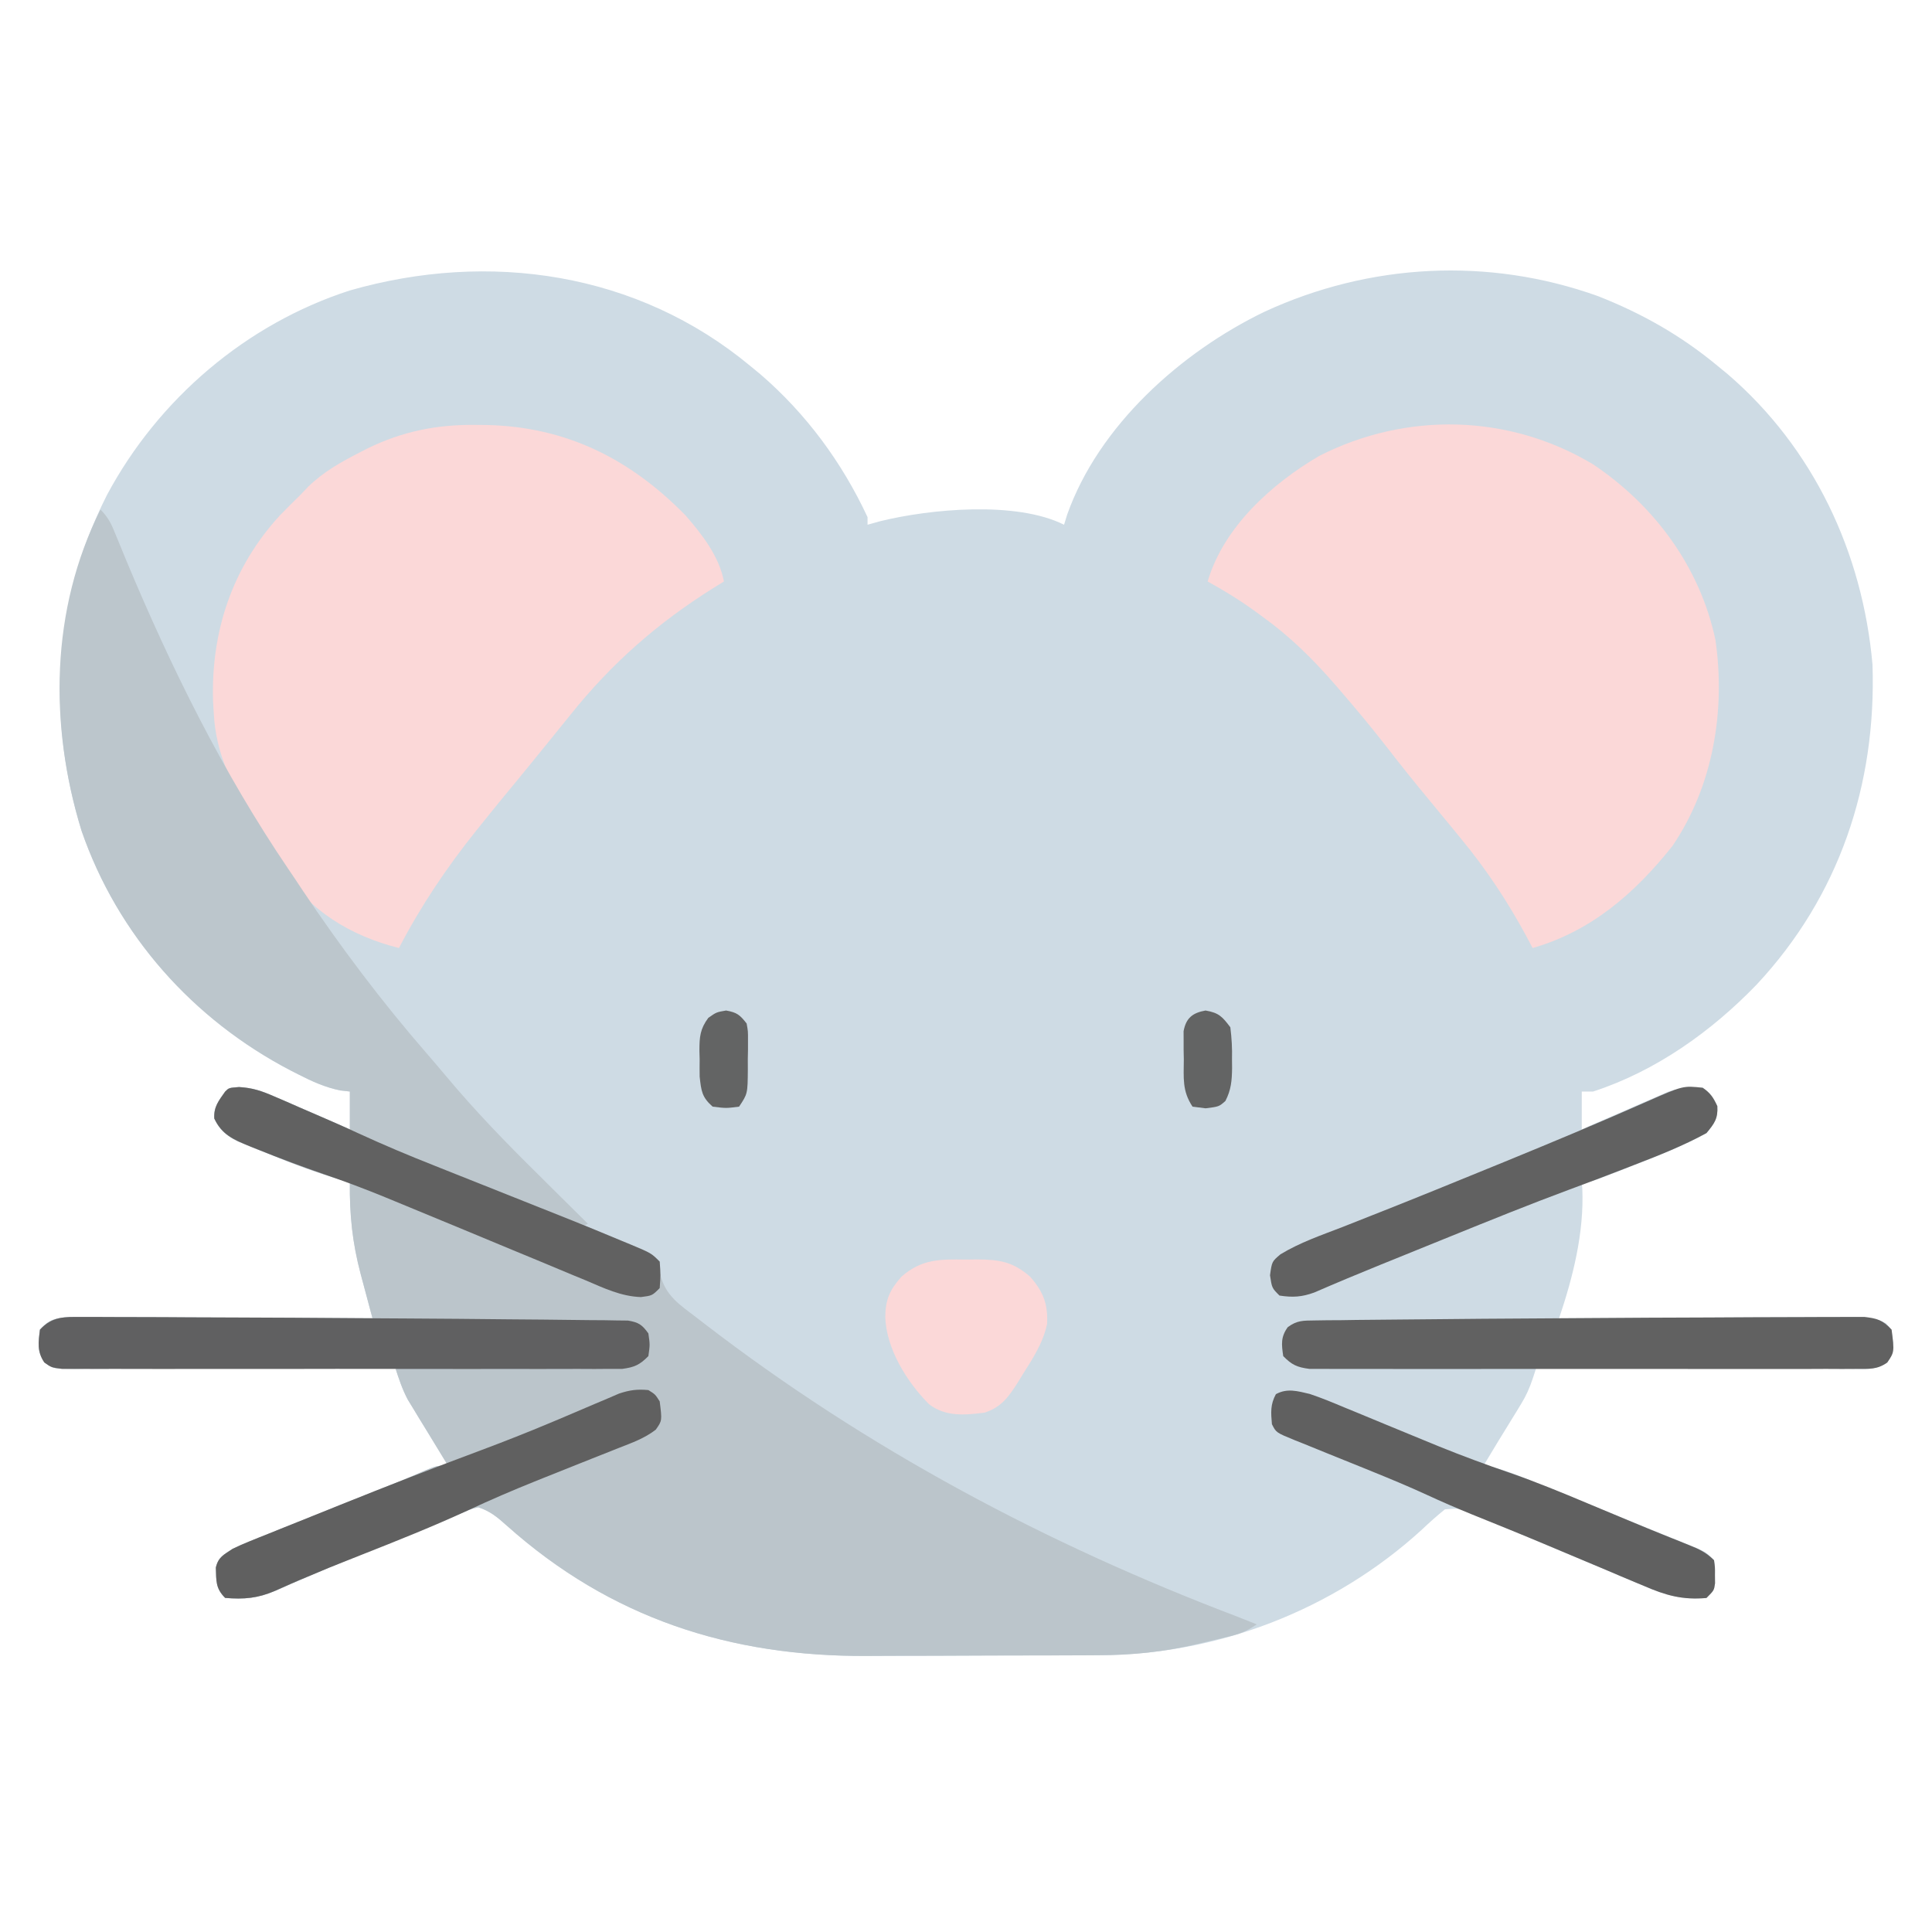
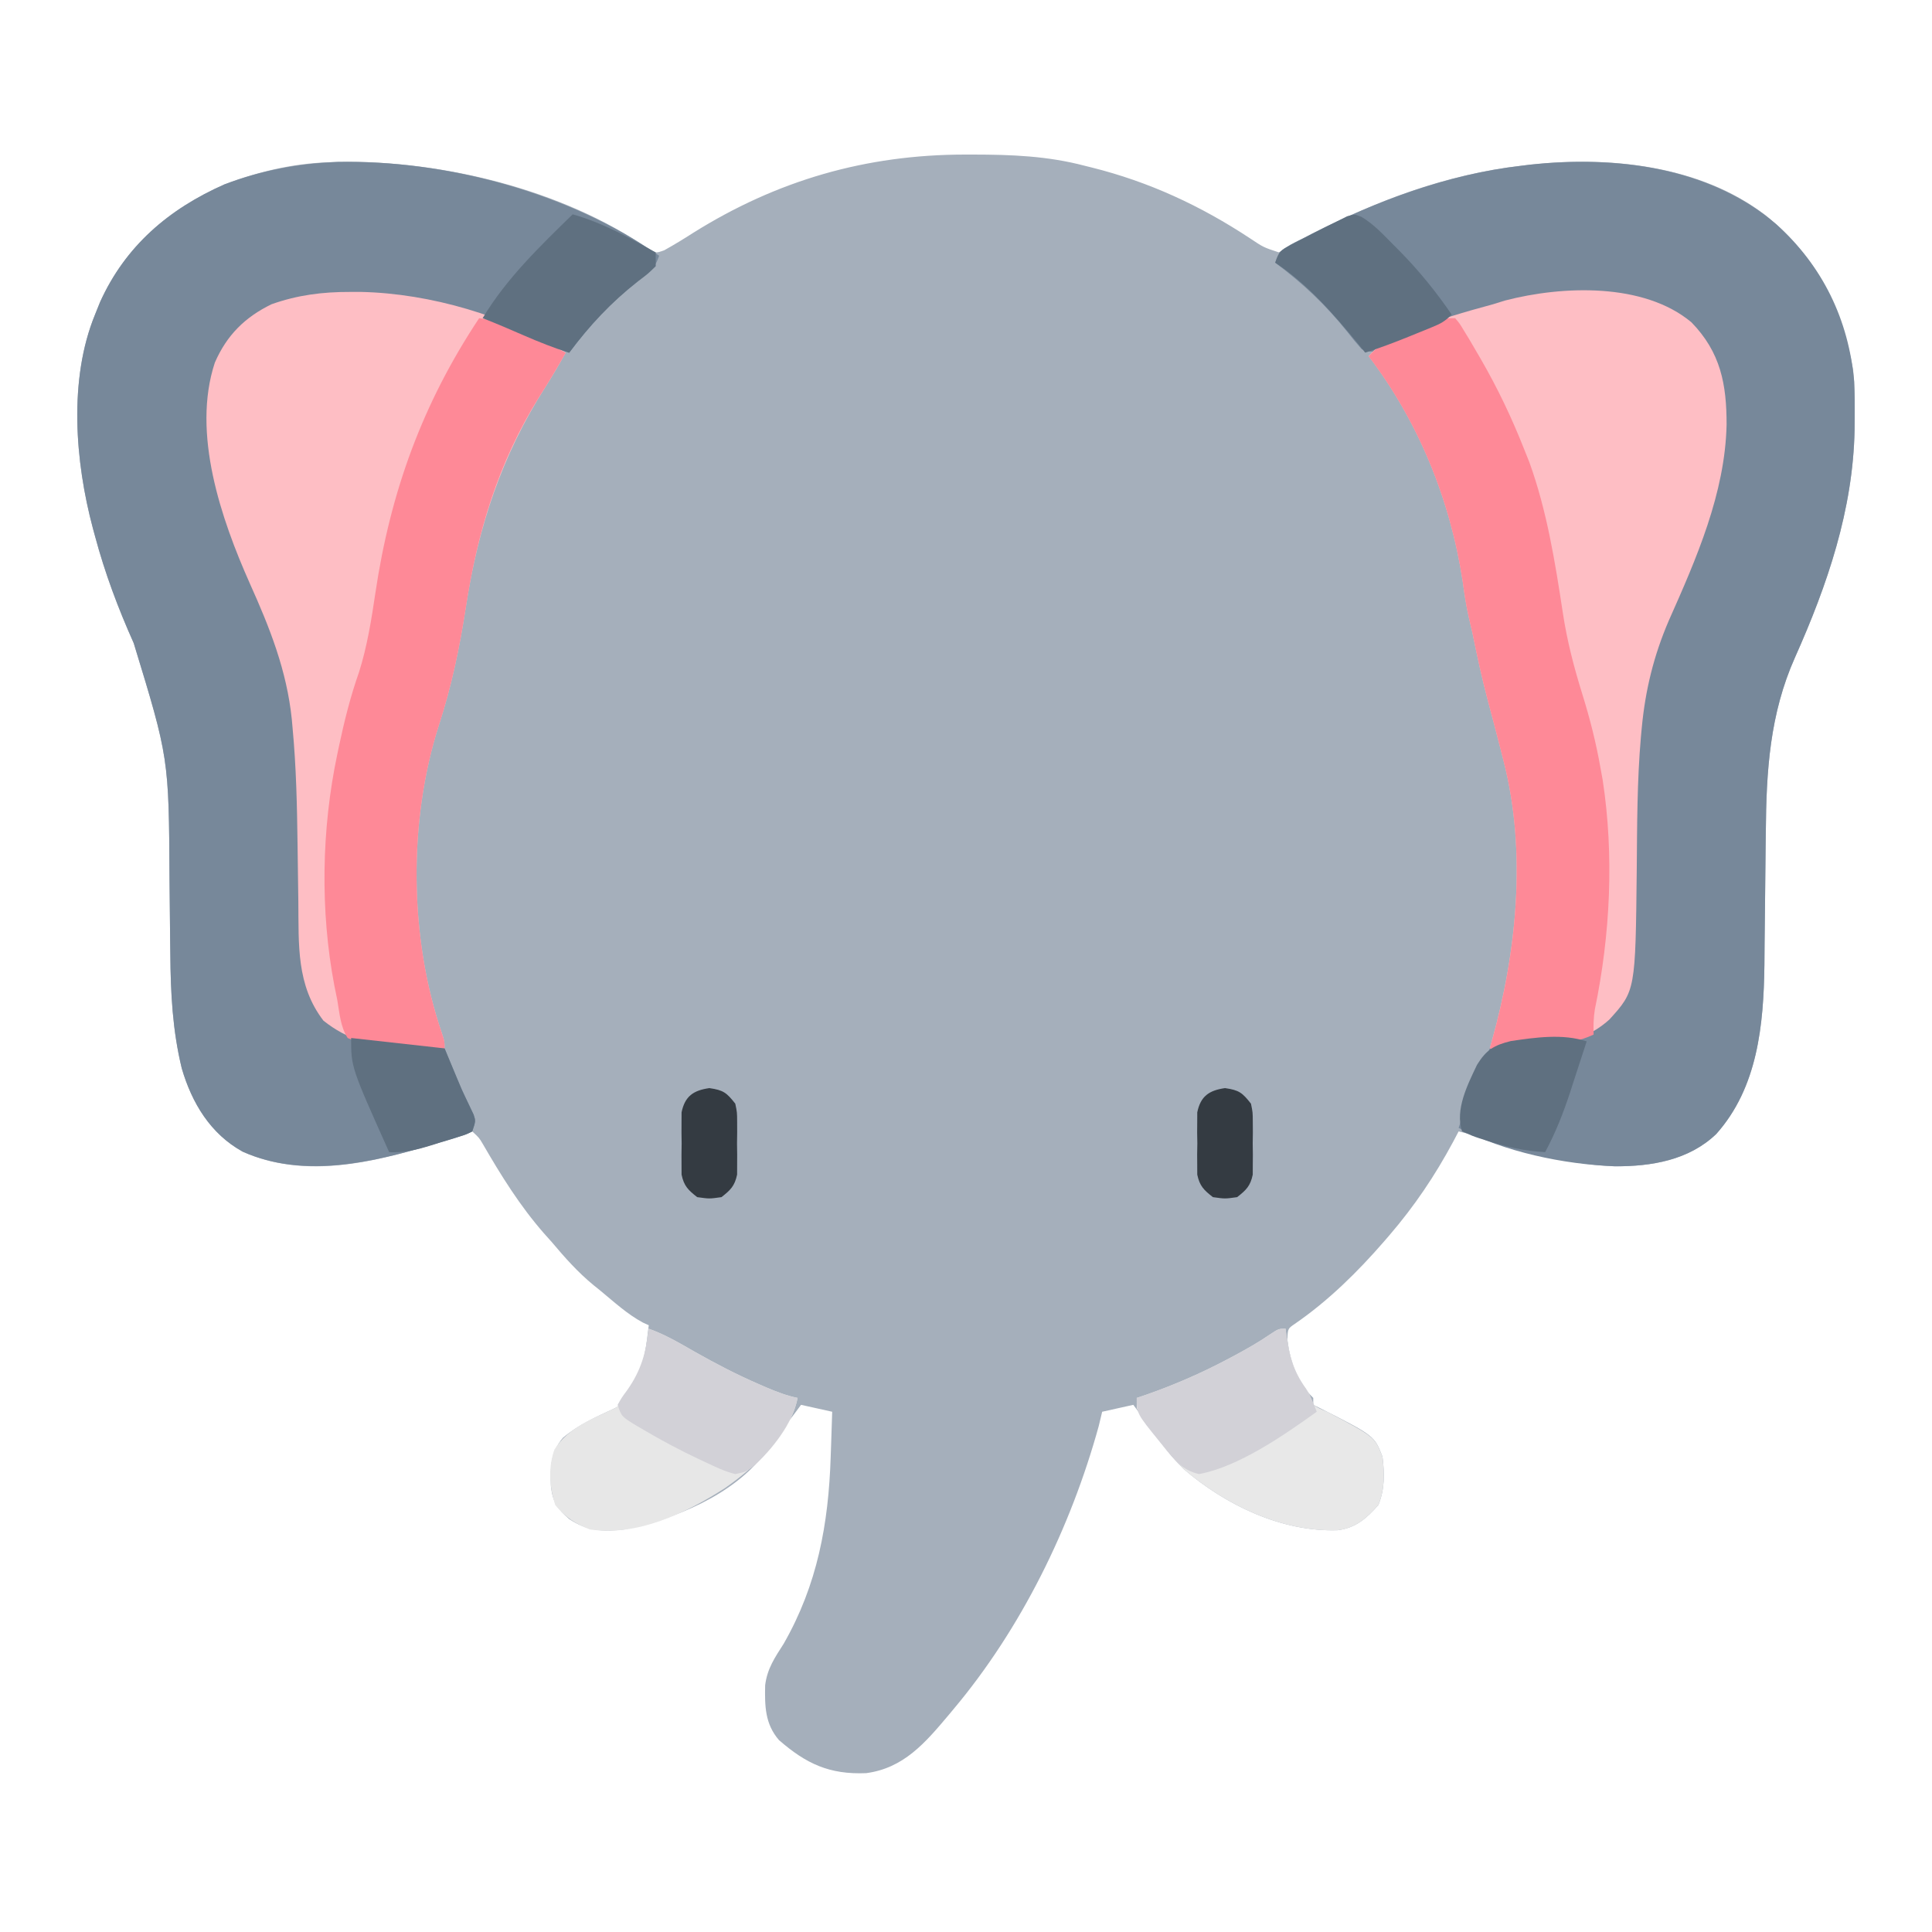
<svg xmlns="http://www.w3.org/2000/svg" width="50" height="50" viewBox="0 0 50 50" fill="none">
-   <path d="M19.42 9.473C19.505 9.542 19.589 9.611 19.675 9.683C20.862 10.704 21.792 11.967 22.452 13.384C22.452 13.449 22.452 13.514 22.452 13.58C22.561 13.55 22.67 13.52 22.782 13.488C24.069 13.172 26.295 12.959 27.538 13.58C27.564 13.495 27.59 13.409 27.617 13.321C28.436 11.011 30.565 9.112 32.723 8.069C35.448 6.809 38.522 6.649 41.354 7.663C42.498 8.113 43.509 8.685 44.456 9.473C44.541 9.542 44.625 9.611 44.712 9.683C46.934 11.594 48.204 14.301 48.46 17.198C48.564 20.308 47.598 23.193 45.463 25.48C44.291 26.696 42.848 27.723 41.229 28.249C41.132 28.249 41.035 28.249 40.936 28.249C40.936 28.572 40.936 28.895 40.936 29.227C41.01 29.195 41.084 29.162 41.16 29.128C41.436 29.007 41.713 28.887 41.99 28.768C42.168 28.69 42.346 28.612 42.523 28.534C42.636 28.485 42.749 28.437 42.865 28.387C42.968 28.342 43.072 28.297 43.178 28.25C43.496 28.146 43.734 28.124 44.065 28.151C44.269 28.292 44.34 28.405 44.444 28.628C44.463 28.951 44.368 29.076 44.163 29.325C43.538 29.668 42.883 29.924 42.219 30.181C42.117 30.221 42.015 30.261 41.91 30.303C41.156 30.596 41.156 30.596 40.936 30.596C40.94 30.652 40.945 30.709 40.95 30.766C40.998 31.903 40.71 33.046 40.349 34.117C40.451 34.116 40.553 34.116 40.658 34.115C41.62 34.109 42.581 34.105 43.542 34.102C44.036 34.1 44.53 34.098 45.025 34.095C45.502 34.092 45.978 34.09 46.455 34.089C46.637 34.089 46.819 34.087 47.001 34.086C47.256 34.084 47.511 34.084 47.765 34.084C47.879 34.082 47.879 34.082 47.994 34.08C48.304 34.082 48.529 34.099 48.807 34.244C48.955 34.41 48.955 34.41 48.998 34.753C48.955 35.095 48.955 35.095 48.829 35.261C48.535 35.485 48.167 35.426 47.812 35.422C47.725 35.422 47.638 35.422 47.548 35.422C47.261 35.422 46.974 35.419 46.686 35.417C46.487 35.416 46.288 35.416 46.089 35.416C45.565 35.414 45.04 35.412 44.516 35.408C43.981 35.405 43.446 35.404 42.911 35.403C41.862 35.399 40.812 35.394 39.762 35.388C39.717 35.528 39.717 35.528 39.67 35.669C39.586 35.919 39.502 36.114 39.365 36.336C39.328 36.398 39.29 36.46 39.251 36.524C39.212 36.587 39.173 36.65 39.133 36.715C39.094 36.778 39.055 36.841 39.016 36.906C38.941 37.029 38.865 37.151 38.79 37.273C38.656 37.492 38.524 37.711 38.393 37.931C38.455 37.94 38.517 37.949 38.581 37.958C39.001 38.057 39.388 38.221 39.787 38.385C39.875 38.42 39.962 38.456 40.053 38.493C40.333 38.606 40.613 38.721 40.893 38.836C41.079 38.911 41.264 38.987 41.45 39.062C41.888 39.24 42.325 39.419 42.761 39.598C42.966 39.681 43.17 39.764 43.375 39.847C43.481 39.89 43.586 39.933 43.695 39.977C43.783 40.012 43.871 40.048 43.961 40.084C44.163 40.18 44.163 40.18 44.359 40.376C44.385 40.559 44.385 40.559 44.383 40.767C44.384 40.836 44.384 40.904 44.385 40.975C44.359 41.158 44.359 41.158 44.163 41.354C43.541 41.41 43.105 41.285 42.539 41.039C42.46 41.006 42.382 40.974 42.301 40.94C42.135 40.87 41.969 40.8 41.803 40.729C41.546 40.62 41.288 40.512 41.029 40.404C40.42 40.15 39.812 39.893 39.204 39.635C38.928 39.518 38.651 39.403 38.375 39.288C38.3 39.255 38.224 39.222 38.147 39.188C37.781 39.032 37.781 39.032 37.394 39.062C37.182 39.233 36.983 39.411 36.785 39.599C34.52 41.664 31.5 42.832 28.437 42.836C28.356 42.837 28.275 42.837 28.192 42.838C27.926 42.839 27.66 42.84 27.395 42.84C27.303 42.841 27.211 42.841 27.116 42.841C26.63 42.843 26.143 42.844 25.657 42.844C25.159 42.845 24.662 42.847 24.165 42.85C23.778 42.852 23.391 42.852 23.004 42.852C22.821 42.853 22.638 42.853 22.455 42.855C18.895 42.878 15.798 41.875 13.12 39.486C12.874 39.267 12.695 39.112 12.379 39.007C12.192 39.051 12.192 39.051 11.995 39.137C11.918 39.168 11.841 39.2 11.762 39.231C11.679 39.266 11.596 39.301 11.51 39.337C11.423 39.372 11.337 39.407 11.247 39.444C10.968 39.558 10.689 39.674 10.411 39.789C10.228 39.864 10.046 39.939 9.863 40.013C9.683 40.087 9.502 40.161 9.322 40.235C9.233 40.272 9.144 40.308 9.052 40.346C8.631 40.519 8.212 40.694 7.794 40.877C7.72 40.909 7.646 40.941 7.569 40.974C7.432 41.033 7.296 41.093 7.16 41.155C6.688 41.358 6.331 41.396 5.827 41.354C5.574 41.101 5.6 40.913 5.586 40.569C5.65 40.293 5.79 40.237 6.022 40.082C6.172 40.011 6.324 39.945 6.478 39.883C6.567 39.847 6.657 39.811 6.75 39.773C6.894 39.716 6.894 39.716 7.042 39.658C7.191 39.597 7.191 39.597 7.344 39.536C7.663 39.408 7.983 39.281 8.302 39.153C8.62 39.026 8.938 38.898 9.257 38.771C9.454 38.691 9.652 38.612 9.85 38.533C9.941 38.497 10.032 38.461 10.125 38.423C10.21 38.39 10.295 38.356 10.383 38.321C10.593 38.235 10.801 38.144 11.009 38.051C11.303 37.931 11.303 37.931 11.597 37.931C11.562 37.875 11.527 37.819 11.492 37.761C11.335 37.504 11.178 37.247 11.022 36.99C10.941 36.857 10.941 36.857 10.857 36.722C10.779 36.592 10.779 36.592 10.699 36.46C10.627 36.342 10.627 36.342 10.553 36.221C10.41 35.951 10.321 35.679 10.227 35.388C10.117 35.389 10.006 35.39 9.892 35.39C8.848 35.396 7.805 35.401 6.762 35.404C6.225 35.405 5.689 35.407 5.152 35.41C4.635 35.414 4.117 35.415 3.6 35.416C3.402 35.417 3.205 35.418 3.007 35.419C2.731 35.421 2.454 35.422 2.178 35.422C2.055 35.423 2.055 35.423 1.929 35.425C1.372 35.422 1.372 35.422 1.161 35.261C0.95 34.983 0.993 34.745 1.034 34.41C1.274 34.142 1.424 34.117 1.785 34.082C1.931 34.081 2.078 34.082 2.224 34.084C2.344 34.084 2.344 34.084 2.467 34.084C2.732 34.084 2.996 34.086 3.261 34.088C3.445 34.089 3.628 34.089 3.812 34.09C4.295 34.091 4.778 34.093 5.261 34.097C5.754 34.1 6.247 34.101 6.74 34.103C7.707 34.106 8.674 34.111 9.641 34.117C9.626 34.064 9.612 34.011 9.597 33.956C9.532 33.712 9.467 33.468 9.402 33.225C9.38 33.141 9.357 33.057 9.334 32.971C9.119 32.162 9.044 31.432 9.054 30.596C8.996 30.58 8.939 30.564 8.879 30.548C8.221 30.358 7.591 30.123 6.957 29.863C6.862 29.825 6.766 29.787 6.667 29.747C6.575 29.71 6.484 29.672 6.389 29.634C6.307 29.6 6.224 29.567 6.14 29.532C5.854 29.387 5.681 29.237 5.545 28.946C5.528 28.646 5.657 28.49 5.827 28.249C5.924 28.151 5.924 28.151 6.185 28.131C6.548 28.154 6.793 28.242 7.125 28.387C7.237 28.435 7.35 28.484 7.467 28.534C7.583 28.585 7.699 28.637 7.819 28.689C7.939 28.741 8.059 28.793 8.179 28.845C8.471 28.971 8.762 29.099 9.054 29.227C9.054 28.904 9.054 28.582 9.054 28.249C8.972 28.24 8.891 28.231 8.807 28.222C8.413 28.14 8.082 27.991 7.727 27.809C7.659 27.774 7.591 27.74 7.52 27.704C4.996 26.388 3.045 24.203 2.11 21.502C1.21 18.578 1.379 15.543 2.773 12.801C4.101 10.323 6.376 8.381 9.054 7.517C12.657 6.484 16.497 7.043 19.42 9.473Z" fill="#CEDBE4" />
-   <path d="M6.188 28.133C6.536 28.154 6.768 28.232 7.087 28.371C7.195 28.417 7.303 28.463 7.414 28.511C7.526 28.56 7.637 28.609 7.752 28.66C7.862 28.707 7.971 28.754 8.084 28.803C8.489 28.978 8.893 29.154 9.294 29.339C9.935 29.634 10.583 29.906 11.239 30.165C11.393 30.227 11.393 30.227 11.55 30.289C11.875 30.419 12.2 30.548 12.526 30.677C14.966 31.646 14.966 31.646 16.092 32.114C16.17 32.146 16.247 32.178 16.327 32.211C16.855 32.432 16.855 32.432 17.073 32.651C17.076 32.802 17.076 32.802 17.079 32.957C17.221 33.542 17.584 33.76 18.051 34.118C18.141 34.187 18.141 34.187 18.232 34.258C22.439 37.494 27.081 39.965 32.036 41.844C32.199 41.908 32.362 41.974 32.525 42.039C32.252 42.222 32.096 42.283 31.785 42.358C31.697 42.379 31.609 42.4 31.519 42.421C31.427 42.442 31.336 42.464 31.242 42.486C31.152 42.507 31.063 42.529 30.971 42.551C30.127 42.75 29.305 42.836 28.437 42.837C28.356 42.838 28.275 42.838 28.192 42.839C27.926 42.84 27.66 42.841 27.395 42.842C27.303 42.842 27.211 42.842 27.116 42.842C26.63 42.844 26.143 42.845 25.657 42.845C25.159 42.846 24.662 42.848 24.165 42.851C23.778 42.853 23.391 42.853 23.004 42.853C22.821 42.854 22.638 42.854 22.455 42.856C18.895 42.879 15.798 41.876 13.12 39.487C12.874 39.268 12.695 39.113 12.379 39.008C12.192 39.052 12.192 39.052 11.995 39.138C11.918 39.169 11.841 39.201 11.762 39.233C11.679 39.267 11.596 39.302 11.51 39.338C11.423 39.373 11.337 39.409 11.247 39.445C10.968 39.559 10.689 39.675 10.411 39.79C10.228 39.865 10.046 39.94 9.863 40.014C9.683 40.088 9.502 40.162 9.322 40.236C9.233 40.273 9.144 40.309 9.052 40.347C8.631 40.52 8.212 40.695 7.794 40.878C7.72 40.91 7.646 40.942 7.569 40.975C7.432 41.034 7.296 41.095 7.16 41.156C6.688 41.359 6.331 41.397 5.827 41.355C5.574 41.102 5.6 40.914 5.586 40.57C5.65 40.294 5.79 40.238 6.022 40.084C6.172 40.012 6.324 39.946 6.478 39.884C6.567 39.848 6.657 39.812 6.75 39.775C6.846 39.736 6.942 39.698 7.042 39.659C7.142 39.619 7.241 39.578 7.344 39.537C7.663 39.409 7.983 39.282 8.302 39.154C8.62 39.027 8.938 38.899 9.257 38.772C9.454 38.693 9.652 38.613 9.85 38.534C9.941 38.498 10.032 38.462 10.125 38.425C10.21 38.391 10.295 38.357 10.383 38.322C10.593 38.236 10.801 38.145 11.009 38.052C11.303 37.932 11.303 37.932 11.597 37.932C11.562 37.876 11.527 37.82 11.492 37.762C11.335 37.505 11.178 37.248 11.022 36.991C10.968 36.902 10.913 36.814 10.857 36.723C10.805 36.637 10.753 36.55 10.699 36.461C10.627 36.343 10.627 36.343 10.553 36.222C10.41 35.952 10.321 35.68 10.227 35.389C10.117 35.39 10.006 35.391 9.892 35.391C8.848 35.397 7.805 35.402 6.762 35.404C6.225 35.406 5.689 35.408 5.152 35.411C4.635 35.415 4.117 35.416 3.6 35.417C3.402 35.418 3.205 35.419 3.007 35.42C2.731 35.422 2.454 35.423 2.178 35.423C2.055 35.424 2.055 35.424 1.929 35.426C1.372 35.423 1.372 35.423 1.161 35.262C0.95 34.984 0.993 34.746 1.034 34.411C1.274 34.143 1.424 34.118 1.785 34.083C1.931 34.082 2.078 34.083 2.224 34.085C2.344 34.085 2.344 34.085 2.467 34.085C2.732 34.085 2.996 34.087 3.261 34.089C3.445 34.09 3.628 34.09 3.812 34.091C4.295 34.092 4.778 34.095 5.261 34.098C5.754 34.101 6.247 34.102 6.74 34.104C7.707 34.107 8.674 34.112 9.641 34.118C9.626 34.065 9.612 34.012 9.597 33.957C9.532 33.713 9.467 33.469 9.402 33.226C9.38 33.142 9.357 33.058 9.334 32.972C9.119 32.163 9.044 31.433 9.054 30.597C8.996 30.581 8.939 30.565 8.879 30.549C8.221 30.359 7.591 30.124 6.957 29.864C6.862 29.826 6.766 29.788 6.667 29.748C6.575 29.711 6.484 29.673 6.389 29.635C6.307 29.601 6.224 29.568 6.14 29.533C5.854 29.388 5.681 29.238 5.545 28.947C5.528 28.647 5.657 28.491 5.827 28.25C5.924 28.153 5.924 28.153 6.188 28.133Z" fill="#BBC5CB" />
-   <path d="M41.229 12.017C42.816 13.08 43.994 14.671 44.395 16.558C44.661 18.396 44.336 20.341 43.283 21.894C42.312 23.114 41.185 24.099 39.664 24.535C39.612 24.436 39.56 24.338 39.506 24.237C39.012 23.323 38.468 22.501 37.806 21.699C37.754 21.634 37.701 21.57 37.647 21.504C37.415 21.222 37.183 20.94 36.95 20.659C36.59 20.225 36.239 19.785 35.893 19.339C35.509 18.845 35.111 18.365 34.701 17.891C34.651 17.832 34.6 17.773 34.547 17.712C33.974 17.054 33.383 16.469 32.672 15.959C32.58 15.892 32.58 15.892 32.487 15.823C32.09 15.535 31.684 15.285 31.254 15.049C31.666 13.641 32.913 12.518 34.143 11.798C36.396 10.652 39.05 10.709 41.229 12.017Z" fill="#FBD8D8" />
-   <path d="M12.299 10.996C12.446 10.998 12.446 10.998 12.595 10.999C14.655 11.044 16.312 11.877 17.743 13.34C18.168 13.829 18.614 14.399 18.735 15.049C18.649 15.102 18.563 15.156 18.474 15.21C17.021 16.119 15.828 17.166 14.758 18.505C14.559 18.753 14.358 19 14.158 19.246C14.047 19.382 13.936 19.518 13.826 19.655C13.525 20.026 13.221 20.395 12.916 20.764C12.769 20.945 12.623 21.126 12.476 21.308C12.428 21.368 12.38 21.428 12.33 21.49C11.556 22.457 10.897 23.436 10.325 24.535C9.078 24.223 7.984 23.561 7.299 22.463C7.171 22.248 7.047 22.032 6.925 21.814C6.806 21.605 6.682 21.402 6.553 21.199C6.002 20.324 5.591 19.521 5.533 18.472C5.527 18.366 5.52 18.26 5.514 18.152C5.457 16.344 6.011 14.679 7.244 13.338C7.421 13.155 7.601 12.977 7.782 12.8C7.844 12.735 7.906 12.669 7.97 12.602C8.372 12.208 8.831 11.954 9.329 11.699C9.391 11.667 9.454 11.635 9.518 11.602C10.416 11.164 11.303 10.986 12.299 10.996Z" fill="#FBD8D8" />
-   <path d="M2.6 13.188C2.821 13.409 2.891 13.583 3.008 13.872C3.05 13.974 3.092 14.075 3.135 14.18C3.203 14.345 3.203 14.345 3.272 14.514C4.43 17.286 5.771 19.998 7.461 22.488C7.588 22.674 7.713 22.862 7.837 23.05C8.815 24.509 9.879 25.921 11.03 27.247C11.209 27.453 11.385 27.66 11.56 27.869C12.302 28.756 13.097 29.576 13.92 30.387C14.046 30.513 14.173 30.638 14.299 30.764C14.604 31.067 14.91 31.369 15.215 31.671C15.02 31.768 15.02 31.768 14.818 31.709C14.693 31.659 14.693 31.659 14.566 31.608C14.424 31.551 14.424 31.551 14.28 31.494C14.177 31.452 14.075 31.41 13.969 31.367C13.863 31.325 13.758 31.282 13.649 31.239C13.424 31.149 13.199 31.058 12.975 30.967C12.635 30.829 12.294 30.692 11.953 30.556C11.735 30.468 11.516 30.38 11.298 30.292C11.147 30.231 11.147 30.231 10.992 30.169C10.338 29.903 9.695 29.619 9.054 29.324C9.054 28.969 9.054 28.614 9.054 28.248C8.973 28.239 8.891 28.23 8.807 28.22C8.414 28.139 8.082 27.989 7.728 27.808C7.625 27.756 7.625 27.756 7.52 27.702C4.997 26.387 3.045 24.202 2.111 21.5C1.269 18.767 1.302 15.782 2.6 13.188Z" fill="#BCC6CC" />
-   <path d="M41.093 34.112C42.143 34.104 43.194 34.099 44.244 34.096C44.618 34.094 44.992 34.093 45.366 34.09C45.809 34.087 46.253 34.086 46.696 34.086C46.86 34.086 47.024 34.085 47.188 34.084C47.414 34.082 47.639 34.083 47.864 34.083C47.99 34.083 48.116 34.082 48.247 34.082C48.584 34.12 48.725 34.164 48.955 34.411C49.027 34.989 49.027 34.989 48.843 35.262C48.58 35.447 48.378 35.426 48.057 35.427C47.867 35.428 47.867 35.428 47.674 35.429C47.533 35.428 47.393 35.428 47.252 35.427C47.104 35.428 46.956 35.428 46.809 35.429C46.407 35.43 46.005 35.43 45.604 35.429C45.184 35.428 44.764 35.429 44.343 35.429C43.638 35.43 42.932 35.429 42.226 35.428C41.41 35.426 40.594 35.426 39.778 35.428C39.078 35.429 38.378 35.43 37.678 35.429C37.259 35.428 36.841 35.428 36.422 35.429C36.029 35.43 35.636 35.429 35.242 35.428C35.098 35.428 34.953 35.428 34.809 35.428C34.612 35.429 34.415 35.428 34.218 35.427C34.108 35.426 33.997 35.426 33.883 35.426C33.568 35.385 33.431 35.322 33.21 35.096C33.165 34.791 33.143 34.602 33.327 34.347C33.567 34.169 33.726 34.177 34.024 34.173C34.133 34.172 34.241 34.17 34.353 34.168C34.473 34.167 34.592 34.166 34.716 34.166C34.906 34.163 34.906 34.163 35.1 34.16C35.452 34.156 35.803 34.153 36.155 34.15C36.45 34.148 36.746 34.145 37.042 34.142C37.934 34.132 38.826 34.126 39.718 34.121C40.176 34.118 40.634 34.115 41.093 34.112Z" fill="#616161" />
-   <path d="M2.126 34.083C2.196 34.083 2.267 34.082 2.339 34.082C2.574 34.082 2.81 34.084 3.045 34.085C3.212 34.086 3.38 34.086 3.547 34.086C3.999 34.086 4.451 34.089 4.903 34.092C5.278 34.094 5.652 34.095 6.027 34.096C7.078 34.099 8.13 34.106 9.181 34.114C9.631 34.117 10.081 34.12 10.531 34.122C11.412 34.127 12.292 34.134 13.172 34.144C13.466 34.147 13.76 34.149 14.054 34.151C14.461 34.154 14.867 34.16 15.274 34.165C15.393 34.166 15.513 34.166 15.636 34.167C15.745 34.169 15.854 34.171 15.965 34.173C16.059 34.174 16.154 34.175 16.251 34.176C16.528 34.222 16.617 34.282 16.78 34.509C16.822 34.802 16.822 34.802 16.78 35.096C16.558 35.321 16.421 35.385 16.106 35.426C15.94 35.426 15.94 35.426 15.771 35.426C15.645 35.427 15.518 35.428 15.387 35.429C15.247 35.428 15.107 35.427 14.966 35.427C14.818 35.427 14.67 35.428 14.522 35.428C14.12 35.43 13.719 35.429 13.317 35.428C12.897 35.428 12.477 35.428 12.057 35.429C11.351 35.429 10.646 35.428 9.94 35.427C9.124 35.425 8.308 35.426 7.492 35.428C6.792 35.429 6.091 35.429 5.391 35.428C4.973 35.428 4.554 35.428 4.136 35.429C3.743 35.43 3.349 35.429 2.956 35.427C2.812 35.427 2.667 35.427 2.523 35.428C2.326 35.429 2.129 35.427 1.932 35.426C1.822 35.426 1.711 35.426 1.598 35.426C1.328 35.389 1.328 35.389 1.146 35.261C0.956 34.979 0.993 34.739 1.034 34.411C1.358 34.063 1.668 34.081 2.126 34.083Z" fill="#606061" />
-   <path d="M16.78 35.975C16.957 36.085 16.957 36.085 17.073 36.268C17.136 36.767 17.136 36.767 16.971 37C16.686 37.221 16.362 37.337 16.029 37.467C15.954 37.497 15.879 37.527 15.803 37.557C15.643 37.621 15.483 37.684 15.323 37.747C14.907 37.911 14.491 38.078 14.075 38.245C13.994 38.278 13.913 38.31 13.829 38.344C13.26 38.573 12.697 38.815 12.141 39.074C11.22 39.5 10.28 39.874 9.337 40.246C8.535 40.562 8.535 40.562 7.742 40.896C7.666 40.928 7.591 40.961 7.513 40.995C7.381 41.052 7.25 41.11 7.12 41.17C6.665 41.367 6.313 41.393 5.827 41.354C5.574 41.101 5.6 40.913 5.586 40.569C5.65 40.294 5.791 40.237 6.022 40.082C6.16 40.015 6.301 39.953 6.444 39.895C6.527 39.862 6.609 39.828 6.695 39.793C6.784 39.758 6.874 39.722 6.966 39.685C7.107 39.628 7.107 39.628 7.25 39.57C7.556 39.447 7.862 39.325 8.168 39.202C8.379 39.117 8.59 39.032 8.801 38.947C10.02 38.458 11.243 37.98 12.475 37.522C13.068 37.3 13.656 37.068 14.239 36.823C14.305 36.796 14.37 36.768 14.438 36.74C14.754 36.607 15.069 36.473 15.384 36.337C15.496 36.29 15.607 36.243 15.723 36.194C15.821 36.151 15.919 36.109 16.02 36.066C16.295 35.974 16.492 35.948 16.78 35.975Z" fill="#606060" />
-   <path d="M33.895 36.075C34.203 36.178 34.502 36.302 34.801 36.428C34.931 36.48 34.931 36.48 35.063 36.535C35.338 36.648 35.613 36.761 35.887 36.876C36.246 37.024 36.606 37.172 36.965 37.32C37.053 37.356 37.142 37.392 37.233 37.43C37.843 37.678 38.458 37.904 39.081 38.119C39.76 38.354 40.42 38.626 41.083 38.905C41.205 38.956 41.328 39.008 41.451 39.059C41.691 39.159 41.931 39.26 42.171 39.36C42.462 39.482 42.754 39.601 43.046 39.719C43.124 39.75 43.201 39.782 43.282 39.814C43.421 39.87 43.56 39.926 43.699 39.981C43.967 40.09 44.152 40.171 44.359 40.378C44.385 40.561 44.385 40.561 44.383 40.769C44.384 40.872 44.384 40.872 44.385 40.977C44.359 41.16 44.359 41.16 44.163 41.356C43.544 41.412 43.11 41.289 42.546 41.044C42.468 41.012 42.39 40.98 42.31 40.946C42.059 40.842 41.809 40.735 41.559 40.628C41.387 40.556 41.214 40.484 41.042 40.411C40.703 40.27 40.364 40.127 40.026 39.984C39.38 39.712 38.731 39.45 38.081 39.188C37.693 39.029 37.309 38.863 36.928 38.687C36.461 38.472 35.987 38.275 35.511 38.082C35.438 38.052 35.365 38.023 35.29 37.992C34.988 37.87 34.686 37.747 34.383 37.626C34.16 37.536 33.937 37.445 33.714 37.354C33.645 37.327 33.576 37.299 33.505 37.271C33.026 37.075 33.026 37.075 32.917 36.857C32.891 36.557 32.874 36.349 33.02 36.081C33.313 35.92 33.583 36.002 33.895 36.075Z" fill="#606060" />
-   <path d="M44.066 28.151C44.27 28.291 44.341 28.405 44.445 28.627C44.464 28.95 44.369 29.075 44.164 29.324C43.565 29.651 42.941 29.898 42.306 30.143C42.215 30.178 42.124 30.214 42.031 30.25C41.559 30.433 41.085 30.613 40.61 30.788C39.582 31.17 38.566 31.581 37.55 31.993C37.244 32.118 36.938 32.242 36.632 32.365C36.433 32.446 36.234 32.526 36.036 32.607C35.941 32.645 35.846 32.684 35.748 32.723C35.167 32.959 34.588 33.2 34.013 33.45C33.69 33.568 33.453 33.581 33.113 33.529C32.917 33.334 32.917 33.334 32.868 33.004C32.917 32.649 32.917 32.649 33.136 32.463C33.636 32.158 34.195 31.967 34.739 31.757C35.002 31.653 35.265 31.549 35.528 31.445C35.599 31.417 35.67 31.389 35.743 31.36C36.709 30.978 37.67 30.585 38.632 30.192C38.725 30.154 38.818 30.116 38.914 30.077C40.149 29.571 41.381 29.058 42.602 28.517C43.557 28.095 43.557 28.095 44.066 28.151Z" fill="#616161" />
-   <path d="M6.188 28.133C6.537 28.154 6.768 28.232 7.087 28.371C7.195 28.417 7.303 28.463 7.414 28.511C7.526 28.56 7.637 28.609 7.752 28.66C7.862 28.707 7.971 28.754 8.084 28.803C8.489 28.978 8.894 29.154 9.295 29.339C9.936 29.634 10.583 29.906 11.239 30.165C11.342 30.206 11.444 30.247 11.55 30.289C11.875 30.419 12.2 30.548 12.526 30.677C14.966 31.646 14.966 31.646 16.092 32.114C16.17 32.146 16.247 32.178 16.327 32.211C16.855 32.432 16.855 32.432 17.073 32.651C17.098 32.993 17.098 32.993 17.073 33.336C16.878 33.531 16.878 33.531 16.588 33.568C16.073 33.552 15.622 33.333 15.154 33.134C15.053 33.093 14.953 33.052 14.85 33.009C14.529 32.877 14.209 32.742 13.889 32.608C13.679 32.521 13.47 32.435 13.26 32.348C12.845 32.176 12.429 32.003 12.014 31.83C11.418 31.582 10.821 31.335 10.224 31.09C10.138 31.054 10.052 31.019 9.964 30.983C9.443 30.769 8.92 30.573 8.388 30.39C7.809 30.19 7.238 29.977 6.67 29.748C6.6 29.72 6.529 29.692 6.457 29.663C6.043 29.493 5.739 29.361 5.546 28.947C5.528 28.647 5.657 28.491 5.827 28.25C5.925 28.153 5.925 28.153 6.188 28.133Z" fill="#616161" />
-   <path d="M24.994 32.598C25.09 32.597 25.185 32.595 25.282 32.594C25.855 32.597 26.208 32.648 26.657 33.038C27.003 33.43 27.122 33.748 27.099 34.261C26.997 34.752 26.726 35.161 26.461 35.581C26.404 35.674 26.404 35.674 26.346 35.769C26.101 36.154 25.92 36.413 25.483 36.559C24.969 36.624 24.469 36.67 24.041 36.339C23.469 35.763 22.937 34.907 22.91 34.084C22.917 33.63 23.026 33.384 23.332 33.038C23.861 32.579 24.326 32.588 24.994 32.598Z" fill="#FBD8D8" />
-   <path d="M31.199 26.152C31.542 26.211 31.633 26.308 31.841 26.586C31.877 26.878 31.891 27.127 31.884 27.418C31.884 27.492 31.885 27.566 31.886 27.643C31.882 27.963 31.862 28.207 31.713 28.494C31.547 28.64 31.547 28.64 31.199 28.683C31.088 28.669 30.977 28.654 30.863 28.64C30.591 28.232 30.635 27.897 30.637 27.418C30.635 27.333 30.634 27.248 30.632 27.16C30.632 27.079 30.632 26.997 30.632 26.913C30.631 26.839 30.631 26.764 30.631 26.688C30.694 26.345 30.864 26.212 31.199 26.152Z" fill="#636464" />
-   <path d="M18.791 26.152C19.075 26.203 19.147 26.264 19.323 26.488C19.359 26.688 19.359 26.688 19.358 26.913C19.358 26.995 19.358 27.076 19.358 27.16C19.357 27.245 19.355 27.33 19.353 27.418C19.354 27.502 19.354 27.587 19.354 27.675C19.349 28.307 19.349 28.307 19.127 28.64C18.791 28.683 18.791 28.683 18.443 28.64C18.164 28.394 18.148 28.235 18.107 27.861C18.105 27.713 18.105 27.565 18.107 27.418C18.105 27.343 18.103 27.269 18.101 27.193C18.101 26.838 18.117 26.629 18.332 26.341C18.541 26.195 18.541 26.195 18.791 26.152Z" fill="#636464" />
+   <path d="M24.974 4C25.077 4 25.077 4 25.182 4C26.174 4.001 27.113 4.036 28.076 4.291C28.166 4.314 28.166 4.314 28.258 4.336C29.739 4.706 31.071 5.325 32.343 6.163C32.697 6.4 32.697 6.4 33.092 6.53C33.336 6.426 33.543 6.319 33.769 6.183C35.468 5.229 37.418 4.515 39.361 4.291C39.48 4.277 39.48 4.277 39.601 4.262C41.656 4.039 43.987 4.27 45.686 5.566C46.989 6.626 47.67 7.928 47.96 9.576C47.997 9.982 48.003 10.383 47.999 10.791C47.998 10.9 47.997 11.009 47.997 11.122C47.957 13.195 47.293 15.136 46.454 17.015C45.801 18.48 45.711 19.952 45.699 21.541C45.697 21.665 45.696 21.789 45.694 21.913C45.688 22.434 45.683 22.956 45.678 23.477C45.675 23.798 45.671 24.119 45.667 24.441C45.665 24.619 45.664 24.797 45.663 24.976C45.642 26.529 45.489 28.146 44.417 29.347C43.711 30.026 42.738 30.189 41.789 30.184C40.581 30.137 39.427 29.798 38.285 29.426C38.108 29.37 37.93 29.324 37.749 29.281C37.702 29.37 37.656 29.459 37.607 29.55C37.135 30.429 36.608 31.211 35.958 31.968C35.894 32.043 35.894 32.043 35.828 32.119C35.137 32.915 34.38 33.663 33.509 34.262C33.33 34.384 33.33 34.384 33.316 34.66C33.389 35.244 33.562 35.764 33.987 36.178C33.987 36.237 33.987 36.296 33.987 36.357C34.035 36.38 34.083 36.404 34.133 36.428C35.569 37.156 35.569 37.156 35.779 37.7C35.833 38.141 35.84 38.534 35.672 38.949C35.37 39.293 35.083 39.546 34.615 39.602C33.164 39.649 31.714 38.947 30.632 38.017C30.235 37.62 29.919 37.176 29.598 36.715C29.509 36.595 29.42 36.475 29.33 36.357C29.064 36.416 28.798 36.475 28.524 36.536C28.494 36.66 28.465 36.783 28.434 36.911C27.71 39.534 26.428 42.151 24.672 44.239C24.63 44.29 24.587 44.341 24.543 44.394C23.944 45.105 23.386 45.761 22.416 45.889C21.465 45.928 20.865 45.647 20.16 45.034C19.796 44.613 19.791 44.149 19.802 43.615C19.855 43.184 20.053 42.897 20.283 42.537C21.153 41.016 21.442 39.444 21.498 37.706C21.502 37.593 21.506 37.481 21.51 37.365C21.519 37.089 21.528 36.812 21.537 36.536C21.271 36.477 21.005 36.417 20.731 36.357C20.678 36.428 20.625 36.499 20.571 36.573C20.425 36.769 20.278 36.964 20.13 37.159C20.021 37.304 19.912 37.45 19.806 37.597C18.982 38.694 17.463 39.312 16.163 39.581C15.617 39.647 15.2 39.626 14.73 39.312C14.428 39.051 14.303 38.87 14.258 38.466C14.24 37.975 14.243 37.6 14.566 37.213C14.964 36.873 15.448 36.66 15.919 36.441C16.129 36.327 16.158 36.217 16.253 35.998C16.312 35.91 16.371 35.821 16.432 35.73C16.689 35.29 16.728 34.794 16.79 34.297C16.74 34.274 16.69 34.251 16.638 34.228C16.232 34.01 15.891 33.693 15.536 33.401C15.478 33.354 15.42 33.308 15.361 33.26C14.954 32.925 14.62 32.549 14.282 32.147C14.181 32.034 14.181 32.034 14.078 31.919C13.453 31.204 12.973 30.431 12.498 29.611C12.4 29.445 12.4 29.445 12.222 29.281C12.114 29.316 12.006 29.352 11.894 29.389C10.122 29.966 8.088 30.611 6.283 29.807C5.448 29.348 4.966 28.547 4.704 27.65C4.464 26.66 4.416 25.702 4.408 24.688C4.406 24.564 4.405 24.44 4.403 24.316C4.397 23.796 4.392 23.275 4.387 22.754C4.37 19.62 4.37 19.62 3.461 16.646C3.055 15.738 2.716 14.836 2.459 13.875C2.441 13.807 2.422 13.739 2.403 13.669C1.943 11.948 1.772 9.819 2.459 8.143C2.502 8.037 2.544 7.931 2.588 7.822C3.242 6.37 4.367 5.409 5.812 4.771C6.657 4.451 7.556 4.234 8.46 4.202C8.553 4.198 8.645 4.195 8.74 4.191C11.401 4.14 14.554 4.897 16.766 6.431C16.966 6.556 16.966 6.556 17.189 6.478C17.445 6.336 17.692 6.185 17.938 6.027C20.109 4.667 22.409 4.002 24.974 4Z" fill="#A5AFBB" />
+   <path d="M8.74 4.19C11.549 4.136 14.746 4.99 17.059 6.619C16.945 6.961 16.793 7.048 16.51 7.268C15.814 7.826 15.264 8.412 14.73 9.127C14.362 9.011 14.021 8.871 13.672 8.707C11.758 7.873 9.12 7.148 7.08 7.934C6.258 8.352 5.833 8.864 5.54 9.738C5.174 11.782 6.011 13.911 6.82 15.744C7.732 17.824 7.767 19.92 7.794 22.165C7.798 22.46 7.802 22.756 7.807 23.052C7.81 23.234 7.812 23.416 7.814 23.597C7.811 25.105 7.811 25.105 8.494 26.397C8.979 26.801 9.457 26.943 10.071 26.999C10.197 27.011 10.197 27.011 10.325 27.023C10.455 27.034 10.455 27.034 10.588 27.046C10.676 27.054 10.764 27.062 10.855 27.071C11.072 27.091 11.289 27.111 11.506 27.13C11.534 27.198 11.562 27.267 11.591 27.337C11.629 27.429 11.668 27.522 11.707 27.617C11.748 27.715 11.788 27.813 11.83 27.913C11.964 28.229 12.108 28.538 12.258 28.846C12.312 29.011 12.312 29.011 12.222 29.28C12.076 29.355 12.076 29.355 11.885 29.414C11.78 29.447 11.78 29.447 11.673 29.481C11.56 29.514 11.56 29.514 11.444 29.549C11.328 29.584 11.328 29.584 11.21 29.619C9.632 30.088 7.856 30.506 6.283 29.806C5.448 29.347 4.966 28.546 4.704 27.649C4.464 26.659 4.416 25.701 4.408 24.687C4.406 24.563 4.405 24.439 4.403 24.316C4.397 23.795 4.392 23.274 4.387 22.753C4.37 19.619 4.37 19.619 3.461 16.645C3.055 15.737 2.716 14.835 2.459 13.874C2.441 13.806 2.422 13.739 2.403 13.669C1.943 11.947 1.772 9.818 2.459 8.142C2.502 8.036 2.544 7.93 2.588 7.821C3.242 6.369 4.367 5.408 5.812 4.77C6.759 4.411 7.73 4.229 8.74 4.19Z" fill="#77889A" />
+   <path d="M45.973 5.805C47.168 6.883 47.842 8.268 47.987 9.876C47.999 10.181 48.002 10.485 47.999 10.79C47.998 10.9 47.997 11.009 47.996 11.122C47.957 13.195 47.293 15.135 46.454 17.015C45.801 18.48 45.711 19.952 45.699 21.54C45.697 21.664 45.696 21.788 45.694 21.913C45.688 22.434 45.682 22.955 45.678 23.477C45.675 23.798 45.671 24.119 45.667 24.44C45.665 24.619 45.664 24.797 45.663 24.976C45.642 26.528 45.489 28.145 44.417 29.347C43.711 30.026 42.738 30.189 41.789 30.183C40.457 30.132 38.934 29.811 37.749 29.191C37.893 28.736 38.069 28.299 38.253 27.859C38.282 27.788 38.311 27.718 38.341 27.646C38.412 27.474 38.484 27.302 38.555 27.131C38.62 27.124 38.685 27.117 38.752 27.11C39.049 27.079 39.345 27.046 39.641 27.013C39.795 26.997 39.795 26.997 39.951 26.981C40.72 26.894 41.269 26.764 41.78 26.146C42.275 25.305 42.24 24.373 42.249 23.423C42.252 23.227 42.255 23.03 42.258 22.833C42.263 22.529 42.267 22.224 42.27 21.92C42.283 20.89 42.303 19.865 42.398 18.838C42.405 18.764 42.412 18.69 42.419 18.614C42.55 17.353 42.986 16.25 43.505 15.102C43.877 14.267 44.151 13.416 44.377 12.531C44.394 12.466 44.412 12.4 44.429 12.332C44.691 11.267 44.755 9.925 44.198 8.949C43.79 8.284 43.165 7.997 42.438 7.773C41.989 7.667 41.545 7.668 41.086 7.672C40.954 7.673 40.954 7.673 40.82 7.674C40.199 7.683 39.609 7.727 39.003 7.874C38.9 7.898 38.797 7.922 38.691 7.946C37.7 8.193 36.701 8.509 35.795 8.988C35.51 9.128 35.51 9.128 35.241 9.038C35.109 8.89 34.983 8.736 34.861 8.579C34.303 7.883 33.717 7.332 33.002 6.799C33.13 6.416 33.406 6.33 33.746 6.155C33.814 6.12 33.882 6.085 33.952 6.048C35.628 5.198 37.486 4.507 39.361 4.291C39.44 4.281 39.519 4.271 39.601 4.261C41.798 4.023 44.238 4.317 45.973 5.805Z" fill="#77889A" />
+   <path d="M43.775 8.342C44.53 9.119 44.686 9.946 44.684 10.992C44.645 12.765 43.901 14.46 43.19 16.057C42.8 16.962 42.581 17.857 42.489 18.833C42.481 18.914 42.474 18.995 42.466 19.078C42.367 20.219 42.369 21.363 42.359 22.507C42.326 25.64 42.326 25.64 41.651 26.385C40.776 27.174 39.679 27.083 38.555 27.13C38.571 27.073 38.587 27.017 38.604 26.959C39.252 24.651 39.518 22.047 38.913 19.696C38.893 19.616 38.873 19.536 38.852 19.454C38.739 19.009 38.622 18.565 38.503 18.121C38.35 17.545 38.226 16.966 38.107 16.382C38.075 16.245 38.044 16.109 38.012 15.973C37.942 15.667 37.897 15.361 37.855 15.05C37.534 12.942 36.716 10.918 35.42 9.216C35.662 8.92 35.984 8.793 36.327 8.645C36.389 8.618 36.452 8.591 36.517 8.563C37.208 8.271 37.921 8.069 38.644 7.873C38.746 7.841 38.847 7.809 38.952 7.777C40.434 7.392 42.542 7.309 43.775 8.342Z" fill="#FEBEC4" />
+   <path d="M9.059 7.555C9.203 7.555 9.203 7.555 9.351 7.555C11.132 7.595 13.123 8.175 14.64 9.128C14.475 9.424 14.307 9.716 14.124 10.002C12.987 11.785 12.374 13.63 12.055 15.718C11.894 16.763 11.687 17.758 11.359 18.764C10.561 21.249 10.59 24.277 11.437 26.743C11.505 26.952 11.505 26.952 11.505 27.131C11.207 27.124 10.908 27.113 10.61 27.103C10.484 27.1 10.484 27.1 10.356 27.097C9.594 27.067 8.98 26.899 8.37 26.414C7.666 25.495 7.733 24.446 7.721 23.336C7.719 23.144 7.716 22.952 7.713 22.76C7.708 22.464 7.704 22.168 7.701 21.872C7.688 20.859 7.667 19.851 7.572 18.842C7.566 18.768 7.559 18.694 7.552 18.617C7.422 17.354 6.984 16.252 6.466 15.101C5.723 13.43 4.957 11.212 5.56 9.385C5.867 8.678 6.336 8.21 7.027 7.874C7.7 7.635 8.348 7.553 9.059 7.555Z" fill="#FEBEC4" />
+   <path d="M37.659 8.234C37.777 8.373 37.777 8.373 37.895 8.57C37.939 8.642 37.983 8.715 38.029 8.789C38.075 8.869 38.121 8.948 38.169 9.029C38.216 9.11 38.264 9.191 38.313 9.275C38.755 10.038 39.127 10.818 39.45 11.638C39.492 11.744 39.535 11.85 39.578 11.958C40.032 13.21 40.247 14.548 40.446 15.861C40.556 16.59 40.736 17.276 40.955 17.98C41.15 18.607 41.308 19.231 41.421 19.878C41.439 19.98 41.458 20.081 41.477 20.185C41.776 22.139 41.675 24.19 41.275 26.121C41.239 26.342 41.236 26.552 41.242 26.775C40.855 26.957 40.47 27.01 40.05 27.055C39.985 27.063 39.92 27.07 39.854 27.078C39.418 27.128 38.993 27.14 38.555 27.133C38.571 27.077 38.587 27.02 38.604 26.962C39.252 24.655 39.518 22.05 38.913 19.699C38.893 19.619 38.873 19.539 38.852 19.457C38.739 19.012 38.622 18.568 38.503 18.124C38.35 17.548 38.226 16.969 38.107 16.385C38.075 16.249 38.044 16.113 38.012 15.976C37.942 15.67 37.897 15.364 37.855 15.053C37.534 12.945 36.716 10.921 35.42 9.22C35.605 9.017 35.767 8.898 36.019 8.791C36.081 8.764 36.144 8.737 36.209 8.709C36.273 8.682 36.338 8.654 36.405 8.626C36.47 8.598 36.535 8.57 36.602 8.542C37.319 8.234 37.319 8.234 37.659 8.234Z" fill="#FE8997" />
+   <path d="M12.401 8.234C13.227 8.352 13.911 8.745 14.64 9.13C14.419 9.522 14.19 9.904 13.946 10.283C12.895 11.97 12.355 13.763 12.056 15.72C11.894 16.765 11.687 17.76 11.359 18.767C10.561 21.251 10.591 24.279 11.437 26.745C11.506 26.954 11.506 26.954 11.506 27.133C11.205 27.123 10.905 27.112 10.604 27.1C10.52 27.097 10.435 27.094 10.348 27.091C9.873 27.071 9.439 27.051 8.998 26.864C8.81 26.575 8.787 26.216 8.729 25.879C8.704 25.757 8.679 25.635 8.654 25.513C8.283 23.565 8.32 21.458 8.729 19.52C8.743 19.451 8.758 19.382 8.773 19.311C8.911 18.66 9.07 18.022 9.292 17.394C9.503 16.726 9.614 16.029 9.716 15.338C10.105 12.728 10.937 10.436 12.401 8.234Z" fill="#FE8997" />
+   <path d="M16.79 34.387C17.216 34.539 17.592 34.762 17.983 34.986C18.526 35.293 19.072 35.577 19.645 35.825C19.704 35.851 19.763 35.877 19.824 35.903C20.093 36.017 20.355 36.12 20.642 36.178C20.455 37.15 19.53 37.976 18.759 38.514C17.76 39.157 16.487 39.768 15.267 39.582C14.889 39.441 14.632 39.263 14.372 38.955C14.219 38.496 14.184 37.977 14.348 37.516C14.696 36.953 15.341 36.711 15.919 36.441C16.129 36.327 16.158 36.217 16.253 35.999C16.312 35.908 16.371 35.818 16.432 35.725C16.674 35.31 16.726 34.856 16.79 34.387Z" fill="#E7E7E7" />
+   <path d="M33.27 34.387C33.278 34.45 33.286 34.512 33.294 34.577C33.373 35.109 33.483 35.501 33.797 35.94C33.897 36.089 33.897 36.089 33.987 36.357C34.144 36.453 34.144 36.453 34.345 36.536C35.581 37.188 35.581 37.188 35.778 37.701C35.832 38.142 35.84 38.534 35.672 38.949C35.369 39.294 35.083 39.547 34.615 39.603C33.164 39.649 31.714 38.948 30.632 38.018C30.159 37.546 29.789 37.002 29.419 36.447C29.419 36.358 29.419 36.269 29.419 36.178C29.503 36.15 29.586 36.121 29.673 36.092C30.396 35.838 31.081 35.541 31.759 35.182C31.83 35.144 31.901 35.106 31.974 35.068C32.279 34.903 32.575 34.735 32.861 34.539C33.091 34.387 33.091 34.387 33.27 34.387Z" fill="#E8E8E8" />
+   <path d="M33.27 34.387C33.278 34.45 33.286 34.512 33.294 34.577C33.371 35.102 33.476 35.491 33.788 35.923C33.917 36.118 33.995 36.318 34.077 36.536C33.237 37.137 32.061 37.958 31.031 38.149C30.603 38.053 30.386 37.779 30.124 37.449C30.086 37.402 30.047 37.355 30.008 37.307C29.419 36.582 29.419 36.582 29.419 36.178C29.503 36.15 29.586 36.121 29.673 36.092C30.396 35.838 31.081 35.541 31.759 35.182C31.83 35.144 31.901 35.106 31.974 35.068C32.279 34.903 32.575 34.735 32.861 34.539C33.091 34.387 33.091 34.387 33.27 34.387Z" fill="#D2D1D7" />
+   <path d="M16.791 34.387C17.216 34.539 17.592 34.762 17.983 34.986C18.526 35.293 19.073 35.577 19.645 35.825C19.704 35.851 19.764 35.877 19.824 35.903C20.093 36.017 20.355 36.12 20.642 36.178C20.517 36.828 19.968 37.534 19.477 37.969C19.284 38.095 19.284 38.095 19.03 38.149C18.764 38.084 18.526 37.97 18.28 37.852C18.209 37.819 18.139 37.787 18.067 37.753C17.582 37.524 17.112 37.273 16.651 37.001C16.593 36.968 16.537 36.934 16.478 36.9C16.085 36.66 16.085 36.66 15.984 36.357C16.087 36.173 16.087 36.173 16.236 35.971C16.596 35.456 16.716 35.009 16.791 34.387Z" fill="#D2D1D7" />
+   <path d="M14.82 5.547C15.596 5.765 16.268 6.143 16.97 6.532C16.97 6.65 16.97 6.769 16.97 6.89C16.776 7.08 16.776 7.08 16.516 7.277C15.812 7.829 15.265 8.413 14.73 9.13C14.329 9.002 13.946 8.85 13.56 8.682C13.206 8.528 12.851 8.375 12.491 8.234C13.104 7.209 13.971 6.377 14.82 5.547Z" fill="#5F7080" />
+   <path d="M35.235 5.613C35.557 5.804 35.801 6.074 36.064 6.338C36.123 6.398 36.183 6.457 36.244 6.519C36.74 7.025 37.169 7.557 37.57 8.141C37.392 8.319 37.287 8.376 37.059 8.468C36.993 8.495 36.928 8.522 36.86 8.55C36.791 8.578 36.723 8.605 36.652 8.634C36.584 8.661 36.517 8.689 36.448 8.717C36.079 8.867 35.71 9.005 35.331 9.126C35.272 9.054 35.213 8.981 35.153 8.906C34.517 8.13 33.843 7.358 33.002 6.797C33.105 6.488 33.142 6.475 33.418 6.332C33.484 6.298 33.55 6.263 33.619 6.227C33.689 6.192 33.758 6.157 33.831 6.12C33.899 6.084 33.967 6.049 34.038 6.012C34.229 5.913 34.421 5.817 34.614 5.723C34.697 5.681 34.779 5.64 34.865 5.597C35.062 5.543 35.062 5.543 35.235 5.613Z" fill="#5F7080" />
+   <path d="M41.063 26.951C40.952 27.295 40.84 27.638 40.727 27.981C40.68 28.126 40.68 28.126 40.633 28.274C40.454 28.814 40.258 29.316 39.988 29.817C39.451 29.789 38.974 29.68 38.465 29.515C38.405 29.496 38.345 29.477 38.283 29.458C38.113 29.401 38.113 29.401 37.838 29.28C37.651 28.718 37.981 28.071 38.225 27.558C38.464 27.172 38.658 27.052 39.098 26.943C39.73 26.849 40.447 26.746 41.063 26.951Z" fill="#5F7080" />
+   <path d="M9.087 26.863C10.284 26.996 10.284 26.996 11.505 27.132C11.653 27.487 11.801 27.841 11.953 28.207C12.104 28.528 12.104 28.528 12.258 28.848C12.311 29.013 12.311 29.013 12.222 29.282C12.062 29.361 12.062 29.361 11.857 29.425C11.782 29.449 11.708 29.472 11.631 29.496C11.513 29.531 11.513 29.531 11.393 29.567C11.316 29.591 11.239 29.616 11.16 29.641C10.783 29.757 10.47 29.833 10.072 29.819C9.087 27.622 9.087 27.622 9.087 26.863Z" fill="#5F7080" />
+   <path d="M31.703 28.16C32.07 28.213 32.15 28.278 32.375 28.563C32.421 28.787 32.421 28.787 32.422 29.036C32.423 29.126 32.423 29.217 32.424 29.309C32.422 29.403 32.421 29.497 32.42 29.593C32.421 29.687 32.422 29.78 32.424 29.877C32.423 29.967 32.423 30.057 32.422 30.15C32.422 30.232 32.422 30.314 32.421 30.399C32.361 30.692 32.25 30.8 32.017 30.982C31.703 31.026 31.703 31.026 31.39 30.982C31.156 30.8 31.046 30.692 30.985 30.399C30.984 30.276 30.984 30.276 30.984 30.15C30.983 30.06 30.983 29.97 30.982 29.877C30.984 29.783 30.985 29.69 30.987 29.593C30.985 29.5 30.984 29.406 30.982 29.309C30.983 29.219 30.983 29.129 30.984 29.036C30.984 28.954 30.985 28.872 30.985 28.787C31.072 28.367 31.293 28.219 31.703 28.16Z" fill="#343B42" />
+   <path d="M18.358 28.16C18.724 28.213 18.804 28.278 19.029 28.563C19.076 28.787 19.076 28.787 19.077 29.036C19.077 29.126 19.078 29.217 19.078 29.309C19.077 29.403 19.075 29.497 19.074 29.593C19.075 29.687 19.077 29.78 19.078 29.877C19.078 29.967 19.077 30.057 19.077 30.15C19.076 30.232 19.076 30.314 19.076 30.399C19.015 30.692 18.905 30.8 18.671 30.982C18.358 31.026 18.358 31.026 18.044 30.982C17.81 30.8 17.7 30.692 17.639 30.399C17.639 30.276 17.639 30.276 17.638 30.15C17.638 30.06 17.637 29.97 17.637 29.877C17.638 29.783 17.64 29.69 17.641 29.593C17.64 29.5 17.638 29.406 17.637 29.309C17.637 29.219 17.638 29.129 17.638 29.036C17.639 28.954 17.639 28.872 17.639 28.787C17.726 28.367 17.947 28.219 18.358 28.16Z" fill="#343B42" />
</svg>
